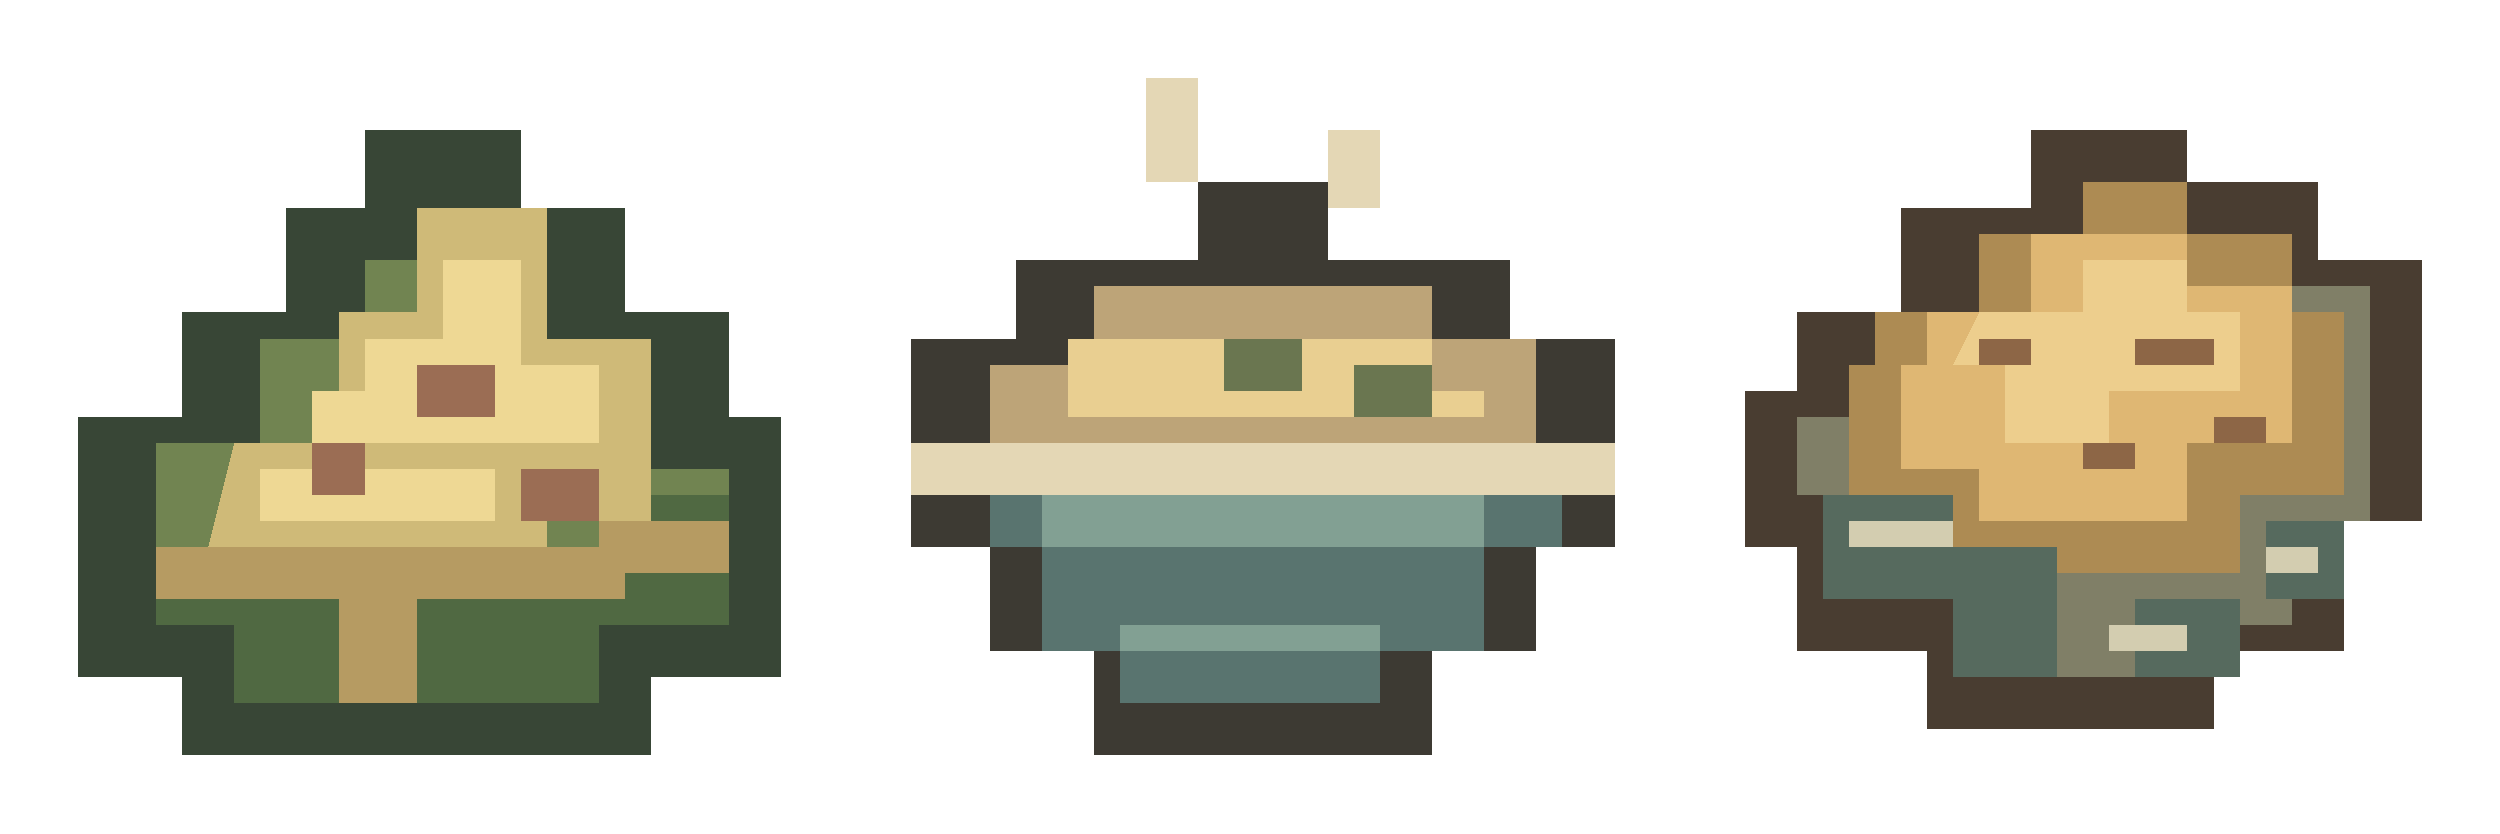
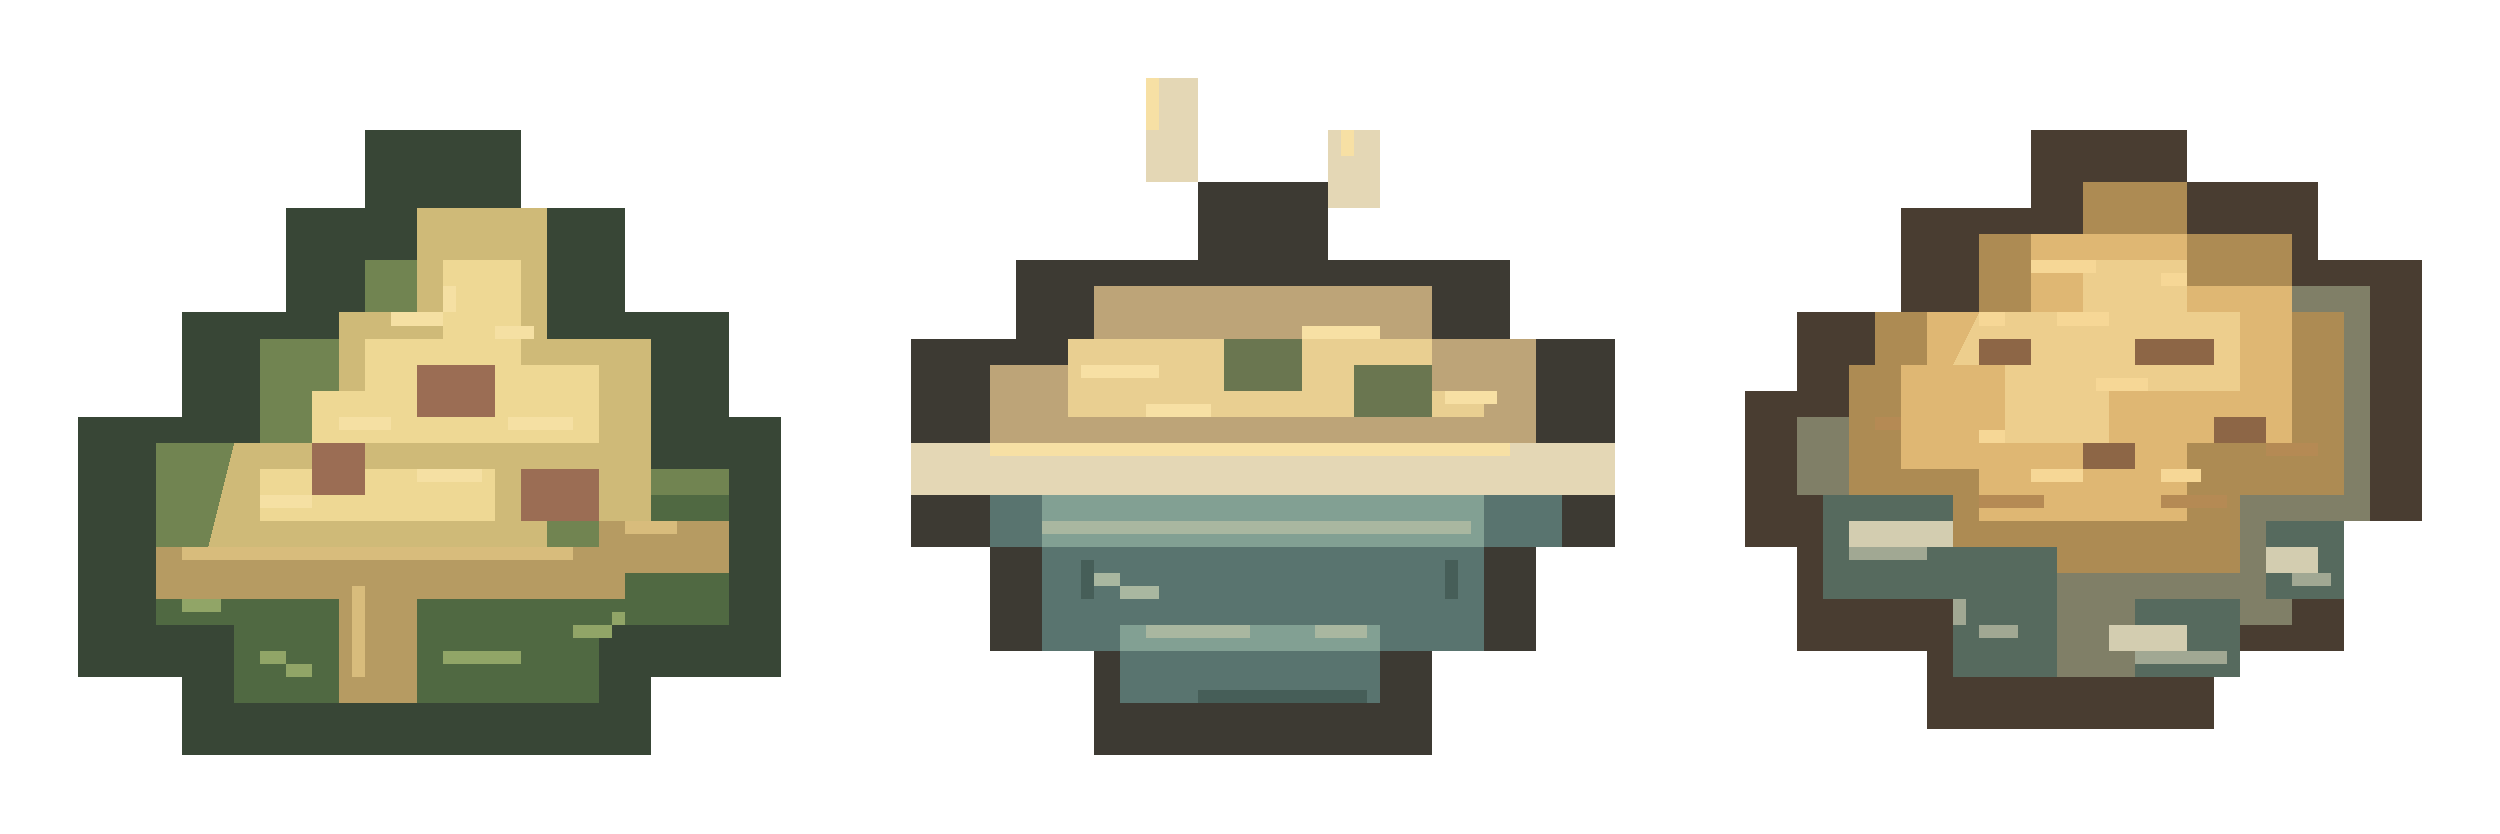
<svg xmlns="http://www.w3.org/2000/svg" width="96" height="32" viewBox="0 0 96 32" shape-rendering="crispEdges">
  <path fill="#384636" d="M3 16h4v-4h4V8h3V5h6v3h4v4h4v4h2v10h-5v3H7v-3H3z" />
  <path fill="#718451" d="M6 17h4v-4h4v-3h7v3h4v5h3v6h-5v3H9v-3H6z" />
  <path fill="#cfba78" d="M9 17h4v-5h3V8h5v5h4v7h-4v3H10v-2H8z" />
  <path fill="#eed894" d="M14 13h3v-3h3v4h3v3H12v-2h2zm-4 5h9v2h-9z" />
  <path fill="#9b6d54" d="M16 14h3v2h-3zm4 4h3v2h-3zm-8-1h2v2h-2z" />
  <path fill="#506942" d="M6 21h4v2h10v-2h5v-2h3v5h-5v3H9v-3H6z" />
  <path fill="#b69b62" d="M6 21h18v2H6zm7 2h3v4h-3zm10-3h5v2h-5z" />
+   <path fill="#f5e0a3" d="M15 12h2v.5h-2z M17 11h.5v1H17z M19 12.5h1.5v.5H19z M13 16h2v.5h-2z M19.5 16H22v.5h-2.5z M10 19h2v.5h-2z M16 18h2.5v.5H16z" />
+   <path fill="#91a567" d="M7 23h1.5v.5H7z M10 25h1v.5h-1z M11 25.5h1v.5h-1z M17 25h3v.5h-3z M22 24h1.5v.5H22z M23.5 23.5h.5v.5h-.5z" />
+   <path fill="#d8bc7c" d="M7 21h15v.5H7z M13.5 22.5h.5V26h-.5z M24 20h2v.5h-2z" />
  <g transform="translate(32 0)">
    <path fill="#3d3a33" d="M3 13h4v-3h7V7h5v3h7v3h4v8h-3v4h-4v4H10v-4H6v-4H3z" />
    <path fill="#59746f" d="M6 17h22v4h-3v4h-4v2H11v-2H8v-4H6z" />
    <path fill="#82a093" d="M8 19h17v2H8zm3 5h10v1H11z" />
    <path fill="#bda478" d="M6 14h4v-3h13v2h4v4H6z" />
    <path fill="#e9cf91" d="M9 13h14v2h2v1H9z" />
    <path fill="#6a7650" d="M15 13h3v2h-3zm5 1h3v2h-3z" />
    <path fill="#e4d7b5" d="M3 17h27v2H3zm9-14h2v4h-2zm7 2h2v3h-2z" />
+     <path fill="#f7e0a4" d="M9.5 14h3v.5h-3z M12 15.5h2.5v.5H12z M18 12.5h3v.5h-3z M23.5 15h2v.5h-2z M6 17h20v.5H6z M12 3h.5v2H12z M19.5 5h.5v1h-.5z" />
+     <path fill="#a9b7a0" d="M8 20h16.5v.5H8z M10 22h1v.5h-1z M11 22.5h1.5v.5H11z M12 24h4v.5h-4z M18.5 24h2v.5h-2z" />
+     <path fill="#465e58" d="M9.5 21.5h.5V23h-.5z M23.5 21.5h.5V23h-.5z M14 26.5h6.5v.5H14z" />
  </g>
  <g transform="translate(64 0)">
    <path fill="#493d31" d="M5 12h4V8h5V5h6v2h5v3h4v10h-3v5h-5v3H10v-3H5v-4H3v-6h2z" />
    <path fill="#807f67" d="M5 16h5v-2h14v-3h3v9h-3v4h-4v2H11v-3H6v-4H5z" />
    <path fill="#ad8b53" d="M8 12h4V9h4V7h4v2h4v3h2v7h-4v3H11v-3H7v-5h1z" />
    <path fill="#dfb773" d="M10 12h4V9h6v2h4v6h-4v3h-8v-2H9v-4h1z" />
    <path fill="#edce8d" d="M12 12h4v-2h4v2h2v3h-5v2h-4v-3h-2z" />
    <path fill="#8d6646" d="M12 13h2v1h-2zm6 0h3v1h-3zm-2 4h2v1h-2zm5-1h2v1h-2z" />
    <path fill="#566a5e" d="M6 19h5v2h4v5h-4v-3H6zm17 1h3v3h-4v3h-4v-3h5z" />
    <path fill="#d3cdb0" d="M7 20h4v1H7zm16 1h2v1h-2zm-6 3h3v1h-3z" />
+     <path fill="#f6d796" d="M14 10h2.5v.5H14z M19 10.5h1v.5h-1z M12 12h1v.5h-1z M15 12h2v.5h-2z M16.5 14.5h2v.5h-2z M12 16.5h1v.5h-1z M14 18h2v.5h-2z M19 18h1.5v.5H19z" />
+     <path fill="#b58a54" d="M8 16h1v.5H8z M12 19h2.5v.5H12z M19 19h2.5v.5H19z M23 17h2v.5h-2z" />
+     <path fill="#a1a893" d="M7 21h3v.5H7z M11 23h.5v1H11z M12 24h1.5v.5H12z M18 25h3.5v.5H18z M24 22h1.5v.5H24z" />
  </g>
</svg>
